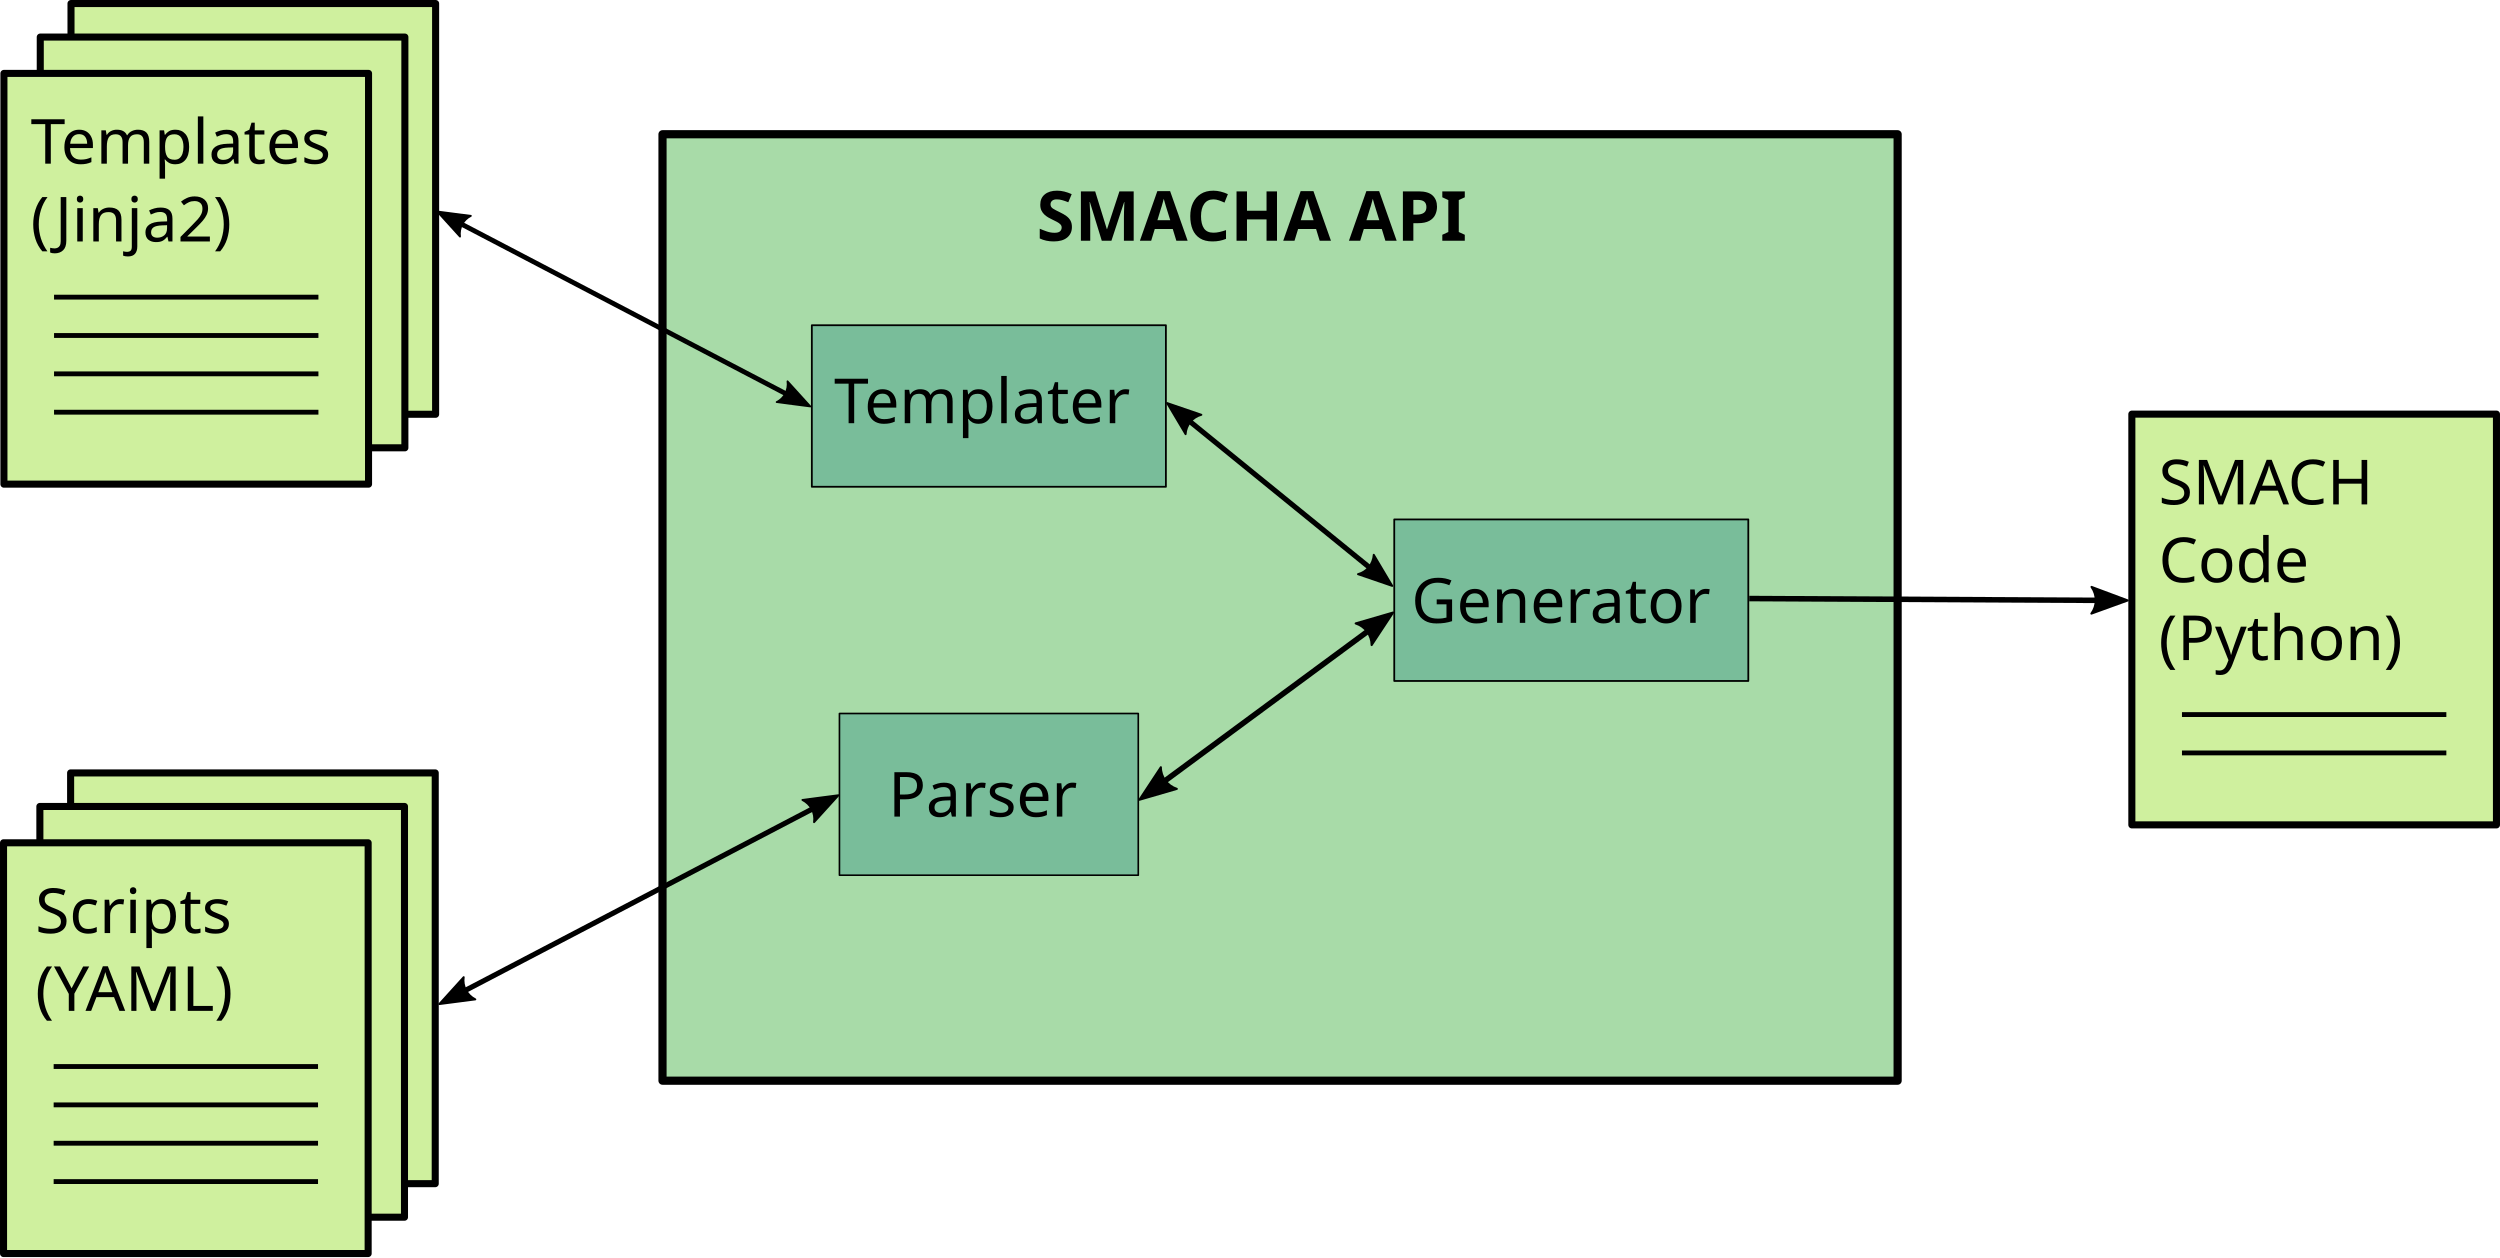
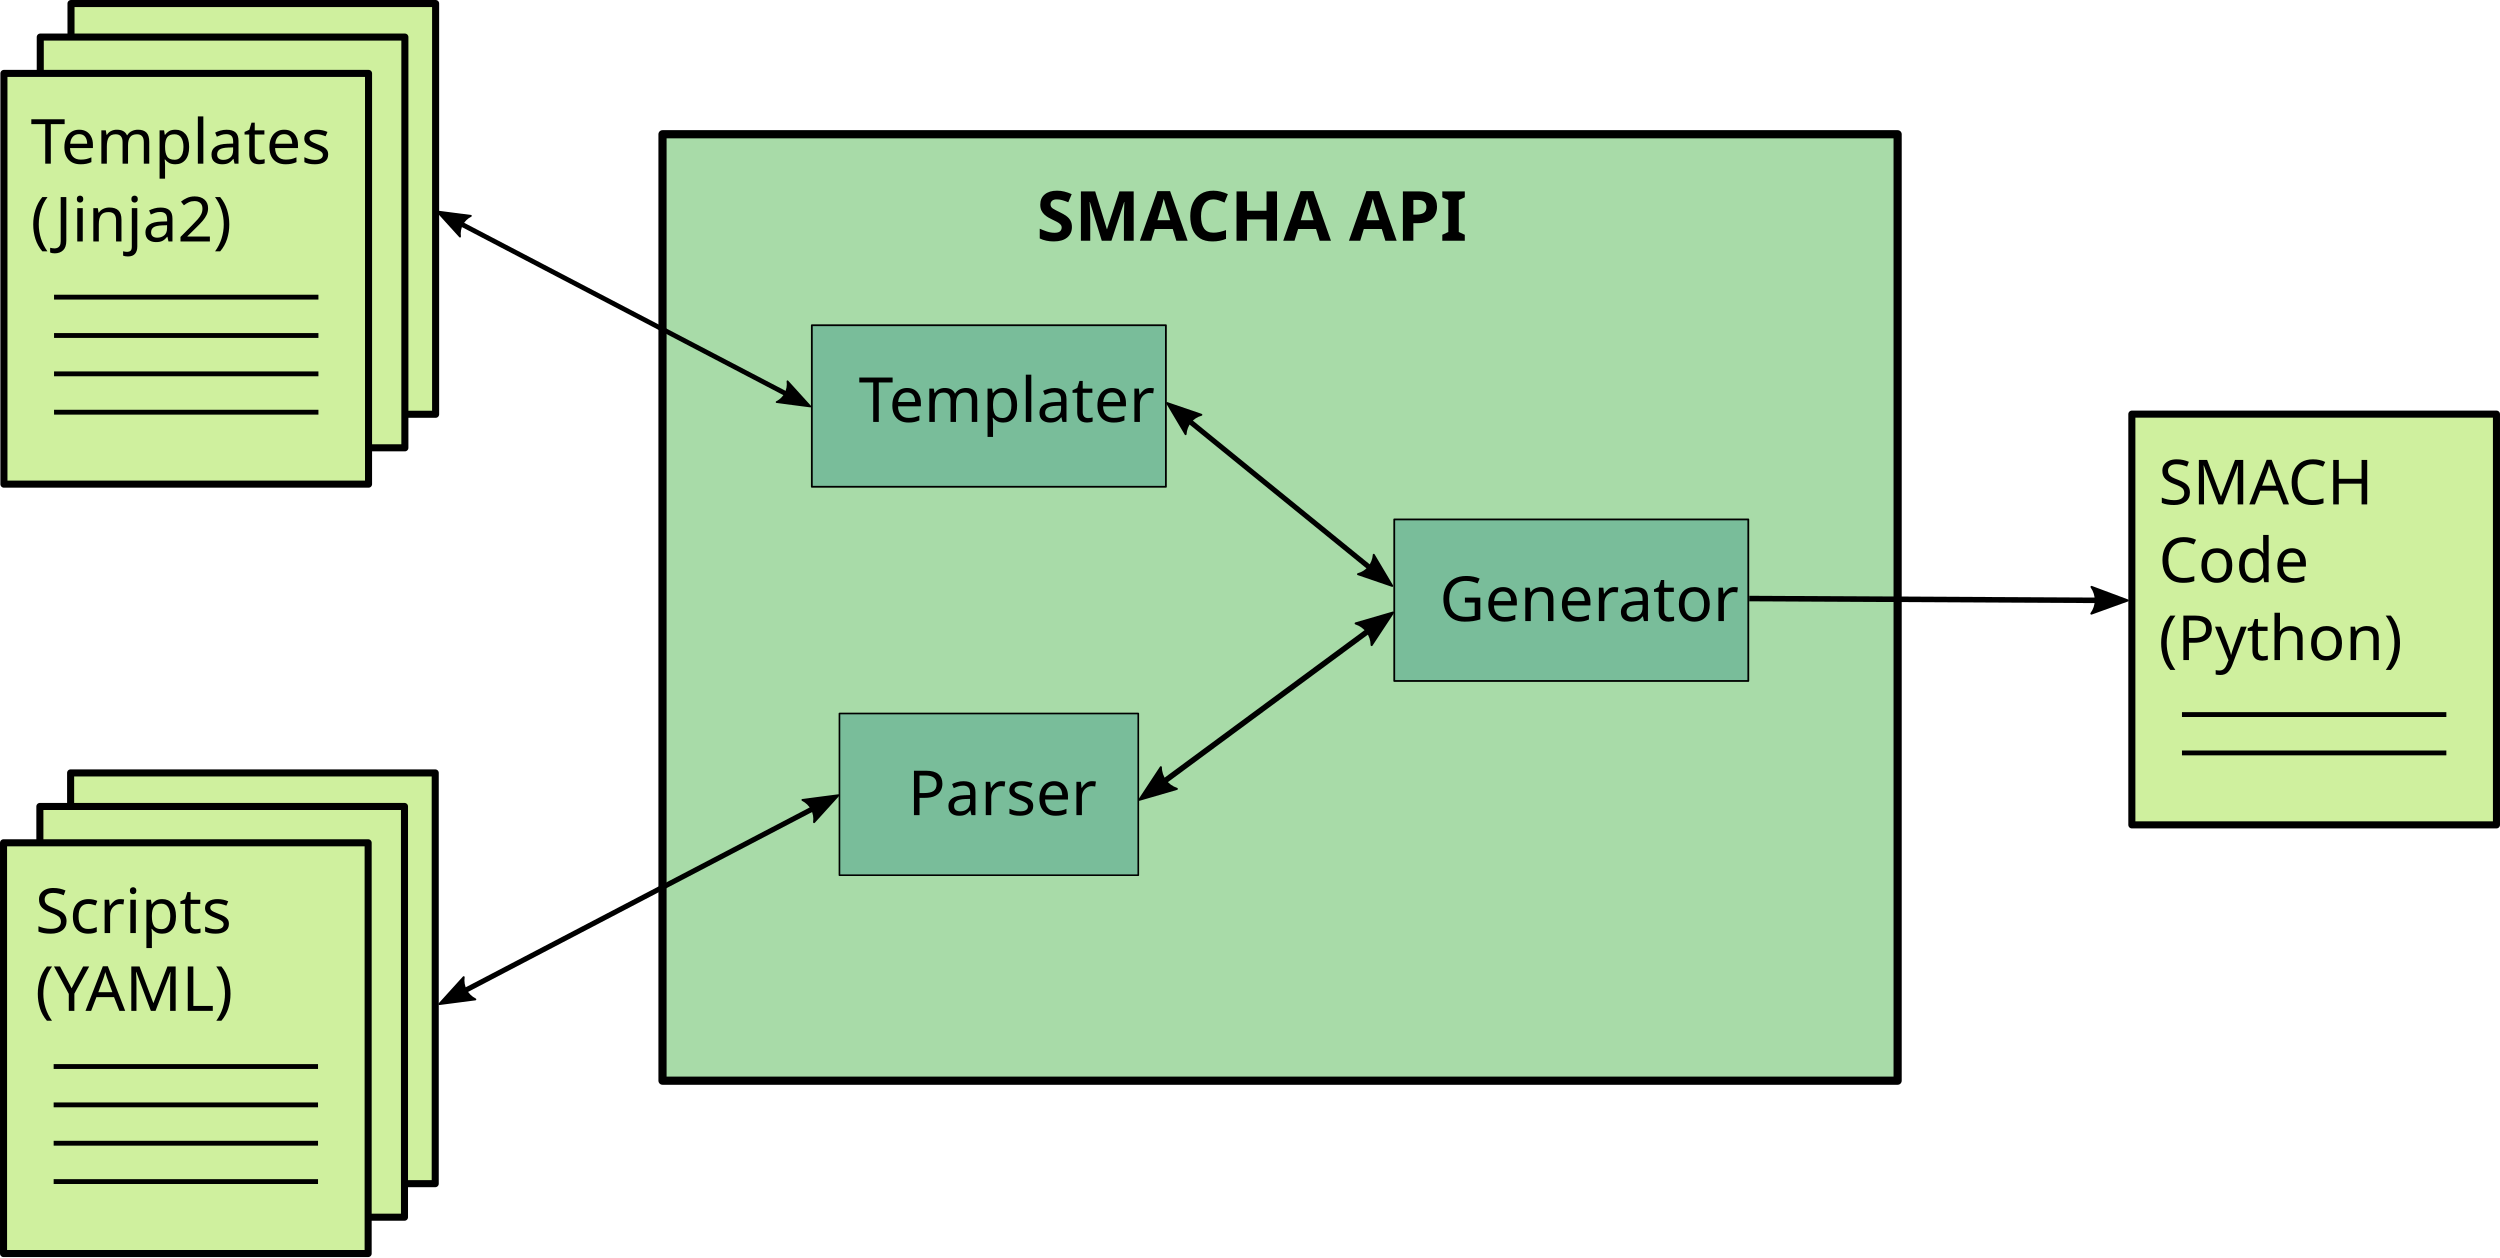
<svg xmlns="http://www.w3.org/2000/svg" width="254.999mm" height="128.221mm" viewBox="0 0 903.539 454.328" id="svg3338" version="1.1">
  <defs id="defs3340">
    <marker style="overflow:visible" id="marker16887" refX="0" refY="0" orient="auto">
      <path transform="scale(0.6,0.6)" d="M 8.719,4.034 -2.207,0.016 8.719,-4.002 c -1.745,2.372 -1.735,5.617 -6e-7,8.035 z" style="fill:#000000;fill-opacity:1;fill-rule:evenodd;stroke:#000000;stroke-width:0.625;stroke-linejoin:round;stroke-opacity:1" id="path16889" />
    </marker>
    <marker style="overflow:visible" id="marker15389" refX="0" refY="0" orient="auto">
      <path transform="scale(0.6,0.6)" d="M 8.719,4.034 -2.207,0.016 8.719,-4.002 c -1.745,2.372 -1.735,5.617 -6e-7,8.035 z" style="fill:#000000;fill-opacity:1;fill-rule:evenodd;stroke:#000000;stroke-width:0.625;stroke-linejoin:round;stroke-opacity:1" id="path15391" />
    </marker>
    <marker orient="auto" refY="0" refX="0" id="Arrow2Mstart" style="overflow:visible">
      <path id="path7914" style="fill:#000000;fill-opacity:1;fill-rule:evenodd;stroke:#000000;stroke-width:0.625;stroke-linejoin:round;stroke-opacity:1" d="M 8.719,4.034 -2.207,0.016 8.719,-4.002 c -1.745,2.372 -1.735,5.617 -6e-7,8.035 z" transform="scale(0.6,0.6)" />
    </marker>
    <marker style="overflow:visible" id="marker7384" refX="0" refY="0" orient="auto">
      <path transform="scale(-0.6,-0.6)" d="M 8.719,4.034 -2.207,0.016 8.719,-4.002 c -1.745,2.372 -1.735,5.617 -6e-7,8.035 z" style="fill:#000000;fill-opacity:1;fill-rule:evenodd;stroke:#000000;stroke-width:0.625;stroke-linejoin:round;stroke-opacity:1" id="path7386" />
    </marker>
    <marker orient="auto" refY="0" refX="0" id="Arrow2Mend" style="overflow:visible">
      <path id="path4763" style="fill:#000000;fill-opacity:1;fill-rule:evenodd;stroke:#000000;stroke-width:0.625;stroke-linejoin:round;stroke-opacity:1" d="M 8.719,4.034 -2.207,0.016 8.719,-4.002 c -1.745,2.372 -1.735,5.617 -6e-7,8.035 z" transform="scale(-0.6,-0.6)" />
    </marker>
    <marker orient="auto" refY="0" refX="0" id="marker6614" style="overflow:visible">
      <path id="path6616" d="m 5.77,0 -8.65,5 0,-10 8.65,5 z" style="fill:#000000;fill-opacity:1;fill-rule:evenodd;stroke:#000000;stroke-width:1pt;stroke-opacity:1" transform="scale(0.8,0.8)" />
    </marker>
    <marker orient="auto" refY="0" refX="0" id="marker6562" style="overflow:visible">
      <path id="path6564" style="fill:#000000;fill-opacity:1;fill-rule:evenodd;stroke:#000000;stroke-width:0.625;stroke-linejoin:round;stroke-opacity:1" d="M 8.719,4.034 -2.207,0.016 8.719,-4.002 c -1.745,2.372 -1.735,5.617 -6e-7,8.035 z" transform="matrix(-1.1,0,0,-1.1,-1.1,0)" />
    </marker>
    <marker orient="auto" refY="0" refX="0" id="marker6516" style="overflow:visible">
      <path id="path6518" style="fill:#000000;fill-opacity:1;fill-rule:evenodd;stroke:#000000;stroke-width:0.625;stroke-linejoin:round;stroke-opacity:1" d="M 8.719,4.034 -2.207,0.016 8.719,-4.002 c -1.745,2.372 -1.735,5.617 -6e-7,8.035 z" transform="matrix(-1.1,0,0,-1.1,-1.1,0)" />
    </marker>
    <marker orient="auto" refY="0" refX="0" id="TriangleOutM" style="overflow:visible">
      <path id="path4881" d="m 5.77,0 -8.65,5 0,-10 8.65,5 z" style="fill:#000000;fill-opacity:1;fill-rule:evenodd;stroke:#000000;stroke-width:1pt;stroke-opacity:1" transform="scale(0.4,0.4)" />
    </marker>
    <marker orient="auto" refY="0" refX="0" id="TriangleOutL" style="overflow:visible">
      <path id="path4878" d="m 5.77,0 -8.65,5 0,-10 8.65,5 z" style="fill:#000000;fill-opacity:1;fill-rule:evenodd;stroke:#000000;stroke-width:1pt;stroke-opacity:1" transform="scale(0.8,0.8)" />
    </marker>
    <marker orient="auto" refY="0" refX="0" id="Arrow2Lend" style="overflow:visible">
      <path id="path4757" style="fill:#000000;fill-opacity:1;fill-rule:evenodd;stroke:#000000;stroke-width:0.625;stroke-linejoin:round;stroke-opacity:1" d="M 8.719,4.034 -2.207,0.016 8.719,-4.002 c -1.745,2.372 -1.735,5.617 -6e-7,8.035 z" transform="matrix(-1.1,0,0,-1.1,-1.1,0)" />
    </marker>
    <marker orient="auto" refY="0" refX="0" id="Arrow1Lend" style="overflow:visible">
      <path id="path4739" d="M 0,0 5,-5 -12.5,0 5,5 0,0 Z" style="fill:#000000;fill-opacity:1;fill-rule:evenodd;stroke:#000000;stroke-width:1pt;stroke-opacity:1" transform="matrix(-0.8,0,0,-0.8,-10,0)" />
    </marker>
    <marker orient="auto" refY="0" refX="0" id="Arrow2Mend-3" style="overflow:visible">
      <path id="path4763-1" style="fill:#000000;fill-opacity:1;fill-rule:evenodd;stroke:#000000;stroke-width:0.625;stroke-linejoin:round;stroke-opacity:1" d="M 8.719,4.034 -2.207,0.016 8.719,-4.002 c -1.745,2.372 -1.735,5.617 -6e-7,8.035 z" transform="scale(-0.6,-0.6)" />
    </marker>
    <marker orient="auto" refY="0" refX="0" id="Arrow2Mend-3-7" style="overflow:visible">
      <path id="path4763-1-8" style="fill:#000000;fill-opacity:1;fill-rule:evenodd;stroke:#000000;stroke-width:0.625;stroke-linejoin:round;stroke-opacity:1" d="M 8.719,4.034 -2.207,0.016 8.719,-4.002 c -1.745,2.372 -1.735,5.617 -6e-7,8.035 z" transform="scale(-0.6,-0.6)" />
    </marker>
    <marker orient="auto" refY="0" refX="0" id="Arrow2Mend-3-5" style="overflow:visible">
      <path id="path4763-1-0" style="fill:#000000;fill-opacity:1;fill-rule:evenodd;stroke:#000000;stroke-width:0.625;stroke-linejoin:round;stroke-opacity:1" d="M 8.719,4.034 -2.207,0.016 8.719,-4.002 c -1.745,2.372 -1.735,5.617 -6e-7,8.035 z" transform="scale(-0.6,-0.6)" />
    </marker>
    <marker orient="auto" refY="0" refX="0" id="Arrow2Mend-3-9" style="overflow:visible">
      <path id="path4763-1-1" style="fill:#000000;fill-opacity:1;fill-rule:evenodd;stroke:#000000;stroke-width:0.625;stroke-linejoin:round;stroke-opacity:1" d="M 8.719,4.034 -2.207,0.016 8.719,-4.002 c -1.745,2.372 -1.735,5.617 -6e-7,8.035 z" transform="scale(-0.6,-0.6)" />
    </marker>
    <marker orient="auto" refY="0" refX="0" id="Arrow2Mend-3-3" style="overflow:visible">
      <path id="path4763-1-82" style="fill:#000000;fill-opacity:1;fill-rule:evenodd;stroke:#000000;stroke-width:0.625;stroke-linejoin:round;stroke-opacity:1" d="M 8.719,4.034 -2.207,0.016 8.719,-4.002 c -1.745,2.372 -1.735,5.617 -6e-7,8.035 z" transform="scale(-0.6,-0.6)" />
    </marker>
    <marker orient="auto" refY="0" refX="0" id="Arrow2Mend-3-7-2" style="overflow:visible">
      <path id="path4763-1-8-7" style="fill:#000000;fill-opacity:1;fill-rule:evenodd;stroke:#000000;stroke-width:0.625;stroke-linejoin:round;stroke-opacity:1" d="M 8.719,4.034 -2.207,0.016 8.719,-4.002 c -1.745,2.372 -1.735,5.617 -6e-7,8.035 z" transform="scale(-0.6,-0.6)" />
    </marker>
    <marker orient="auto" refY="0" refX="0" id="Arrow2Mend-3-7-9" style="overflow:visible">
      <path id="path4763-1-8-3" style="fill:#000000;fill-opacity:1;fill-rule:evenodd;stroke:#000000;stroke-width:0.625;stroke-linejoin:round;stroke-opacity:1" d="M 8.719,4.034 -2.207,0.016 8.719,-4.002 c -1.745,2.372 -1.735,5.617 -6e-7,8.035 z" transform="scale(-0.6,-0.6)" />
    </marker>
    <marker orient="auto" refY="0" refX="0" id="Arrow2Mstart-0" style="overflow:visible">
      <path id="path7914-6" style="fill:#000000;fill-opacity:1;fill-rule:evenodd;stroke:#000000;stroke-width:0.625;stroke-linejoin:round;stroke-opacity:1" d="M 8.719,4.034 -2.207,0.016 8.719,-4.002 c -1.745,2.372 -1.735,5.617 -6e-7,8.035 z" transform="scale(0.6,0.6)" />
    </marker>
    <marker orient="auto" refY="0" refX="0" id="Arrow2Mend-3-2" style="overflow:visible">
      <path id="path4763-1-6" style="fill:#000000;fill-opacity:1;fill-rule:evenodd;stroke:#000000;stroke-width:0.625;stroke-linejoin:round;stroke-opacity:1" d="M 8.719,4.034 -2.207,0.016 8.719,-4.002 c -1.745,2.372 -1.735,5.617 -6e-7,8.035 z" transform="scale(-0.6,-0.6)" />
    </marker>
    <marker style="overflow:visible" id="marker15389-8" refX="0" refY="0" orient="auto">
      <path transform="scale(0.6,0.6)" d="M 8.719,4.034 -2.207,0.016 8.719,-4.002 c -1.745,2.372 -1.735,5.617 -6e-7,8.035 z" style="fill:#000000;fill-opacity:1;fill-rule:evenodd;stroke:#000000;stroke-width:0.625;stroke-linejoin:round;stroke-opacity:1" id="path15391-7" />
    </marker>
    <marker orient="auto" refY="0" refX="0" id="Arrow2Mend-9" style="overflow:visible">
      <path id="path4763-2" style="fill:#000000;fill-opacity:1;fill-rule:evenodd;stroke:#000000;stroke-width:0.625;stroke-linejoin:round;stroke-opacity:1" d="M 8.719,4.034 -2.207,0.016 8.719,-4.002 c -1.745,2.372 -1.735,5.617 -6e-7,8.035 z" transform="scale(-0.6,-0.6)" />
    </marker>
    <marker style="overflow:visible" id="marker15389-2" refX="0" refY="0" orient="auto">
      <path transform="scale(0.6,0.6)" d="M 8.719,4.034 -2.207,0.016 8.719,-4.002 c -1.745,2.372 -1.735,5.617 -6e-7,8.035 z" style="fill:#000000;fill-opacity:1;fill-rule:evenodd;stroke:#000000;stroke-width:0.625;stroke-linejoin:round;stroke-opacity:1" id="path15391-3" />
    </marker>
    <marker orient="auto" refY="0" refX="0" id="Arrow2Mend-7" style="overflow:visible">
      <path id="path4763-5" style="fill:#000000;fill-opacity:1;fill-rule:evenodd;stroke:#000000;stroke-width:0.625;stroke-linejoin:round;stroke-opacity:1" d="M 8.719,4.034 -2.207,0.016 8.719,-4.002 c -1.745,2.372 -1.735,5.617 -6e-7,8.035 z" transform="scale(-0.6,-0.6)" />
    </marker>
  </defs>
  <g id="layer1" transform="translate(-81.02716,-460.7656)">
    <text xml:space="preserve" style="font-style:italic;font-variant:normal;font-weight:normal;font-stretch:normal;font-size:40px;line-height:125%;font-family:'Myriad Pro';-inkscape-font-specification:'Sans Italic';letter-spacing:0px;word-spacing:0px;fill:#000000;fill-opacity:1;stroke:none;stroke-width:1px;stroke-linecap:butt;stroke-linejoin:miter;stroke-opacity:1" x="268.701" y="513.951" id="text4163">
      <tspan id="tspan4165" x="268.701" y="513.951" />
    </text>
    <text xml:space="preserve" style="font-style:normal;font-variant:normal;font-weight:normal;font-stretch:normal;font-size:15px;line-height:125%;font-family:'Myriad Pro';-inkscape-font-specification:'Myriad Pro';letter-spacing:0px;word-spacing:0px;fill:#000000;fill-opacity:1;stroke:none;stroke-width:1px;stroke-linecap:butt;stroke-linejoin:miter;stroke-opacity:1" x="265.67" y="473.545" id="text4167">
      <tspan id="tspan4169" x="265.67" y="473.545" />
    </text>
    <rect style="opacity:1;fill:#a8dba8;fill-opacity:1;stroke:#000000;stroke-width:2.953;stroke-linecap:butt;stroke-linejoin:round;stroke-miterlimit:10;stroke-dasharray:none;stroke-dashoffset:0;stroke-opacity:1" id="rect3346-3" width="446.396" height="342.058" x="320.466" y="509.286" ry="78.56" rx="0" />
    <path style="fill:none;fill-rule:evenodd;stroke:#000000;stroke-width:2.015;stroke-linecap:butt;stroke-linejoin:miter;stroke-miterlimit:4;stroke-dasharray:none;stroke-opacity:1;marker-start:url(#Arrow2Mstart-0);marker-end:url(#Arrow2Mend-3-2)" d="m 494.964,748.209 87.407,-64.46" id="path4730-94-1" />
    <rect style="opacity:1;fill:#79bd9a;fill-opacity:1;stroke:#000000;stroke-width:0.6;stroke-linecap:butt;stroke-linejoin:round;stroke-miterlimit:10;stroke-dasharray:none;stroke-dashoffset:0;stroke-opacity:1" id="rect3346" width="108.004" height="58.432" x="384.416" y="718.647" ry="13.42" rx="0" />
-     <text xml:space="preserve" style="font-style:italic;font-variant:normal;font-weight:normal;font-stretch:normal;font-size:25.565px;line-height:125%;font-family:'Myriad Pro';-inkscape-font-specification:'Sans Italic';letter-spacing:0px;word-spacing:0px;fill:#000000;fill-opacity:1;stroke:none;stroke-width:1px;stroke-linecap:butt;stroke-linejoin:miter;stroke-opacity:1" x="402.081" y="755.905" id="text4171">
-       <tspan id="tspan4173" x="402.081" y="755.905" style="font-style:normal;font-variant:normal;font-weight:normal;font-stretch:normal;font-size:22.5px;font-family:'Myriad Pro';-inkscape-font-specification:'Myriad Pro'">Parser</tspan>
+     <text xml:space="preserve" style="font-style:italic;font-variant:normal;font-weight:normal;font-stretch:normal;font-size:25.565px;line-height:125%;font-family:'Myriad Pro';-inkscape-font-specification:'Sans Italic';letter-spacing:0px;word-spacing:0px;fill:#000000;fill-opacity:1;stroke:none;stroke-width:1px;stroke-linecap:butt;stroke-linejoin:miter;stroke-opacity:1" x="409.158" y="755.378" id="text4171">
+       <tspan id="tspan4173" x="409.158" y="755.378" style="font-style:normal;font-variant:normal;font-weight:normal;font-stretch:normal;font-size:22.5px;font-family:'Myriad Pro';-inkscape-font-specification:'Myriad Pro'">Parser</tspan>
    </text>
    <path style="fill:none;fill-rule:evenodd;stroke:#000000;stroke-width:1.875;stroke-linecap:butt;stroke-linejoin:miter;stroke-miterlimit:4;stroke-dasharray:none;stroke-opacity:1;marker-start:url(#Arrow2Mstart);marker-end:url(#Arrow2Mend-3)" d="m 504.77,607.984 77.502,62.992" id="path4730-94" />
    <rect style="opacity:1;fill:#79bd9a;fill-opacity:1;stroke:#000000;stroke-width:0.653;stroke-linecap:butt;stroke-linejoin:round;stroke-miterlimit:10;stroke-dasharray:none;stroke-dashoffset:0;stroke-opacity:1" id="rect3346-5" width="127.963" height="58.385" x="374.436" y="578.315" ry="13.409" rx="0" />
-     <text xml:space="preserve" style="font-style:italic;font-variant:normal;font-weight:normal;font-stretch:normal;font-size:25.565px;line-height:125%;font-family:'Myriad Pro';-inkscape-font-specification:'Sans Italic';letter-spacing:0px;word-spacing:0px;fill:#000000;fill-opacity:1;stroke:none;stroke-width:1px;stroke-linecap:butt;stroke-linejoin:miter;stroke-opacity:1" x="382.476" y="613.715" id="text4171-6">
-       <tspan id="tspan4173-7" x="382.476" y="613.715" style="font-style:normal;font-variant:normal;font-weight:normal;font-stretch:normal;font-size:22.5px;font-family:'Myriad Pro';-inkscape-font-specification:'Myriad Pro'">Templater</tspan>
+     <text xml:space="preserve" style="font-style:italic;font-variant:normal;font-weight:normal;font-stretch:normal;font-size:25.565px;line-height:125%;font-family:'Myriad Pro';-inkscape-font-specification:'Sans Italic';letter-spacing:0px;word-spacing:0px;fill:#000000;fill-opacity:1;stroke:none;stroke-width:1px;stroke-linecap:butt;stroke-linejoin:miter;stroke-opacity:1" x="391.369" y="613.268" id="text4171-6">
+       <tspan id="tspan4173-7" x="391.369" y="613.268" style="font-style:normal;font-variant:normal;font-weight:normal;font-stretch:normal;font-size:22.5px;font-family:'Myriad Pro';-inkscape-font-specification:'Myriad Pro'">Templater</tspan>
    </text>
    <rect style="opacity:1;fill:#79bd9a;fill-opacity:1;stroke:#000000;stroke-width:0.653;stroke-linecap:butt;stroke-linejoin:round;stroke-miterlimit:10;stroke-dasharray:none;stroke-dashoffset:0;stroke-opacity:1" id="rect3346-5-5" width="127.963" height="58.385" x="584.929" y="648.494" ry="13.409" rx="0" />
-     <text xml:space="preserve" style="font-style:italic;font-variant:normal;font-weight:normal;font-stretch:normal;font-size:25.565px;line-height:125%;font-family:'Myriad Pro';-inkscape-font-specification:'Sans Italic';letter-spacing:0px;word-spacing:0px;fill:#000000;fill-opacity:1;stroke:none;stroke-width:1px;stroke-linecap:butt;stroke-linejoin:miter;stroke-opacity:1" x="591.117" y="685.877" id="text4171-6-6">
-       <tspan id="tspan4173-7-2" x="591.117" y="685.877" style="font-style:normal;font-variant:normal;font-weight:normal;font-stretch:normal;font-size:22.5px;font-family:'Myriad Pro';-inkscape-font-specification:'Myriad Pro'">Generator</tspan>
+     <text xml:space="preserve" style="font-style:italic;font-variant:normal;font-weight:normal;font-stretch:normal;font-size:25.565px;line-height:125%;font-family:'Myriad Pro';-inkscape-font-specification:'Sans Italic';letter-spacing:0px;word-spacing:0px;fill:#000000;fill-opacity:1;stroke:none;stroke-width:1px;stroke-linecap:butt;stroke-linejoin:miter;stroke-opacity:1" x="601.314" y="685.224" id="text4171-6-6">
+       <tspan id="tspan4173-7-2" x="601.314" y="685.224" style="font-style:normal;font-variant:normal;font-weight:normal;font-stretch:normal;font-size:22.5px;font-family:'Myriad Pro';-inkscape-font-specification:'Myriad Pro'">Generator</tspan>
    </text>
    <text xml:space="preserve" style="font-style:italic;font-variant:normal;font-weight:normal;font-stretch:normal;font-size:25.565px;line-height:125%;font-family:'Myriad Pro';-inkscape-font-specification:'Sans Italic';letter-spacing:0px;word-spacing:0px;fill:#000000;fill-opacity:1;stroke:none;stroke-width:1px;stroke-linecap:butt;stroke-linejoin:miter;stroke-opacity:1" x="455.652" y="547.77" id="text4171-6-9">
      <tspan id="tspan4173-7-1" x="455.652" y="547.77" style="font-style:normal;font-variant:normal;font-weight:bold;font-stretch:normal;font-size:25px;font-family:'Myriad Pro';-inkscape-font-specification:'Myriad Pro'">SMACHA API</tspan>
    </text>
    <rect style="opacity:1;fill:#cff09e;fill-opacity:1;stroke:#000000;stroke-width:2.553;stroke-linecap:butt;stroke-linejoin:round;stroke-miterlimit:10;stroke-dasharray:none;stroke-dashoffset:0;stroke-opacity:1" id="rect4362-6-2-3" width="131.777" height="148.455" x="106.687" y="462.042" ry="0" rx="0" />
    <rect style="opacity:1;fill:#cff09e;fill-opacity:1;stroke:#000000;stroke-width:2.553;stroke-linecap:butt;stroke-linejoin:round;stroke-miterlimit:10;stroke-dasharray:none;stroke-dashoffset:0;stroke-opacity:1" id="rect4362-6-2" width="131.777" height="148.455" x="95.576" y="474.164" ry="0" rx="0" />
    <rect style="opacity:1;fill:#cff09e;fill-opacity:1;stroke:#000000;stroke-width:2.553;stroke-linecap:butt;stroke-linejoin:round;stroke-miterlimit:10;stroke-dasharray:none;stroke-dashoffset:0;stroke-opacity:1" id="rect4362-6" width="131.777" height="148.455" x="82.444" y="487.296" ry="0" rx="0" />
    <text xml:space="preserve" style="font-style:italic;font-variant:normal;font-weight:normal;font-stretch:normal;font-size:22.391px;line-height:125%;font-family:'Myriad Pro';-inkscape-font-specification:'Sans Italic';letter-spacing:0px;word-spacing:0px;fill:#000000;fill-opacity:1;stroke:none;stroke-width:1px;stroke-linecap:butt;stroke-linejoin:miter;stroke-opacity:1" x="92.126" y="519.922" id="text4171-6-0-2">
      <tspan x="92.126" y="519.922" style="font-style:normal;font-variant:normal;font-weight:normal;font-stretch:normal;font-size:22.5px;font-family:'Myriad Pro';-inkscape-font-specification:'Myriad Pro'" id="tspan4418-1">Templates</tspan>
      <tspan id="tspan4314" x="92.126" y="548.047" style="font-style:normal;font-variant:normal;font-weight:normal;font-stretch:normal;font-size:22.5px;font-family:'Myriad Pro';-inkscape-font-specification:'Myriad Pro'">(Jinja2)</tspan>
    </text>
    <g id="g4453-8" transform="matrix(0.8758449,0,0,0.8758449,-45.42485,15.38796)">
      <path id="path4424-7" d="m 166.675,631.129 109.096,0" style="fill:none;fill-rule:evenodd;stroke:#000000;stroke-width:2;stroke-linecap:butt;stroke-linejoin:miter;stroke-miterlimit:4;stroke-dasharray:none;stroke-opacity:1" />
      <path id="path4424-3-9" d="m 166.675,678.606 109.096,0" style="fill:none;fill-rule:evenodd;stroke:#000000;stroke-width:2;stroke-linecap:butt;stroke-linejoin:miter;stroke-miterlimit:4;stroke-dasharray:none;stroke-opacity:1" />
      <path id="path4424-6-2" d="m 166.675,646.954 109.096,0" style="fill:none;fill-rule:evenodd;stroke:#000000;stroke-width:2;stroke-linecap:butt;stroke-linejoin:miter;stroke-miterlimit:4;stroke-dasharray:none;stroke-opacity:1" />
      <path id="path4424-0-0" d="m 166.675,662.78 109.096,0" style="fill:none;fill-rule:evenodd;stroke:#000000;stroke-width:2;stroke-linecap:butt;stroke-linejoin:miter;stroke-miterlimit:4;stroke-dasharray:none;stroke-opacity:1" />
    </g>
    <g id="g4672">
      <g transform="translate(36.54824,-1.010153)" id="g4597">
        <rect style="opacity:1;fill:#cff09e;fill-opacity:1;stroke:#000000;stroke-width:2.553;stroke-linecap:butt;stroke-linejoin:round;stroke-miterlimit:10;stroke-dasharray:none;stroke-dashoffset:0;stroke-opacity:1" id="rect4362-7" width="131.777" height="148.455" x="814.964" y="611.449" ry="0" rx="0" />
        <text xml:space="preserve" style="font-style:italic;font-variant:normal;font-weight:normal;font-stretch:normal;font-size:22.391px;line-height:125%;font-family:'Myriad Pro';-inkscape-font-specification:'Sans Italic';letter-spacing:0px;word-spacing:0px;fill:#000000;fill-opacity:1;stroke:none;stroke-width:1px;stroke-linecap:butt;stroke-linejoin:miter;stroke-opacity:1" x="824.647" y="644.076" id="text4171-6-0-5">
          <tspan id="tspan4173-7-9-9" x="824.647" y="644.076" style="font-style:normal;font-variant:normal;font-weight:normal;font-stretch:normal;font-size:22.5px;font-family:'Myriad Pro';-inkscape-font-specification:'Myriad Pro'">SMACH</tspan>
          <tspan x="824.647" y="672.201" style="font-style:normal;font-variant:normal;font-weight:normal;font-stretch:normal;font-size:22.5px;font-family:'Myriad Pro';-inkscape-font-specification:'Myriad Pro'" id="tspan4418-2">Code</tspan>
          <tspan x="824.647" y="700.326" style="font-style:normal;font-variant:normal;font-weight:normal;font-stretch:normal;font-size:22.5px;font-family:'Myriad Pro';-inkscape-font-specification:'Myriad Pro'" id="tspan4322">(Python)</tspan>
        </text>
        <path style="fill:none;fill-rule:evenodd;stroke:#000000;stroke-width:1.752;stroke-linecap:butt;stroke-linejoin:miter;stroke-miterlimit:4;stroke-dasharray:none;stroke-opacity:1" d="m 833.077,733.895 95.552,0" id="path4424-3-97" />
        <path style="fill:none;fill-rule:evenodd;stroke:#000000;stroke-width:1.752;stroke-linecap:butt;stroke-linejoin:miter;stroke-miterlimit:4;stroke-dasharray:none;stroke-opacity:1" d="m 833.077,720.034 95.552,0" id="path4424-0-6" />
      </g>
    </g>
    <path style="fill:none;fill-rule:evenodd;stroke:#000000;stroke-width:1.757;stroke-linecap:butt;stroke-linejoin:miter;stroke-miterlimit:4;stroke-dasharray:none;stroke-opacity:1;marker-start:url(#marker15389);marker-end:url(#Arrow2Mend)" d="m 241.108,538.266 130.711,68.338" id="path4730" />
    <path style="fill:none;fill-rule:evenodd;stroke:#000000;stroke-width:2;stroke-linecap:butt;stroke-linejoin:miter;stroke-miterlimit:4;stroke-dasharray:none;stroke-opacity:1;marker-end:url(#Arrow2Mend-3-5)" d="m 713.226,677.091 134.15,0.692" id="path4730-94-3" />
    <text xml:space="preserve" style="font-style:italic;font-variant:normal;font-weight:normal;font-stretch:normal;font-size:40px;line-height:125%;font-family:'Myriad Pro';-inkscape-font-specification:'Sans Italic';letter-spacing:0px;word-spacing:0px;fill:#000000;fill-opacity:1;stroke:none;stroke-width:1px;stroke-linecap:butt;stroke-linejoin:miter;stroke-opacity:1" x="258.954" y="591.563" id="text15937">
      <tspan id="tspan15939" x="258.954" y="591.563" />
    </text>
    <g id="g31705" transform="translate(-0.3535534,17.32412)">
      <g transform="translate(100.5,65.28427)" id="g4453">
        <rect style="opacity:1;fill:#cff09e;fill-opacity:1;stroke:#000000;stroke-width:2.553;stroke-linecap:butt;stroke-linejoin:round;stroke-miterlimit:10;stroke-dasharray:none;stroke-dashoffset:0;stroke-opacity:1" id="rect4362-6-2-3-7" width="131.777" height="148.455" x="6.401" y="657.5" ry="0" rx="0" />
        <rect style="opacity:1;fill:#cff09e;fill-opacity:1;stroke:#000000;stroke-width:2.553;stroke-linecap:butt;stroke-linejoin:round;stroke-miterlimit:10;stroke-dasharray:none;stroke-dashoffset:0;stroke-opacity:1" id="rect4362-6-2-5" width="131.777" height="148.455" x="-4.711" y="669.622" ry="0" rx="0" />
        <rect style="opacity:1;fill:#cff09e;fill-opacity:1;stroke:#000000;stroke-width:2.553;stroke-linecap:butt;stroke-linejoin:round;stroke-miterlimit:10;stroke-dasharray:none;stroke-dashoffset:0;stroke-opacity:1" id="rect4362-6-3" width="131.777" height="148.455" x="-17.843" y="682.754" ry="0" rx="0" />
        <g id="g4453-8-5" transform="matrix(0.8758449,0,0,0.8758449,-145.7117,210.8461)">
          <path id="path4424-7-6" d="m 166.675,631.129 109.096,0" style="fill:none;fill-rule:evenodd;stroke:#000000;stroke-width:2;stroke-linecap:butt;stroke-linejoin:miter;stroke-miterlimit:4;stroke-dasharray:none;stroke-opacity:1" />
          <path id="path4424-3-9-2" d="m 166.675,678.606 109.096,0" style="fill:none;fill-rule:evenodd;stroke:#000000;stroke-width:2;stroke-linecap:butt;stroke-linejoin:miter;stroke-miterlimit:4;stroke-dasharray:none;stroke-opacity:1" />
          <path id="path4424-6-2-9" d="m 166.675,646.954 109.096,0" style="fill:none;fill-rule:evenodd;stroke:#000000;stroke-width:2;stroke-linecap:butt;stroke-linejoin:miter;stroke-miterlimit:4;stroke-dasharray:none;stroke-opacity:1" />
          <path id="path4424-0-0-1" d="m 166.675,662.78 109.096,0" style="fill:none;fill-rule:evenodd;stroke:#000000;stroke-width:2;stroke-linecap:butt;stroke-linejoin:miter;stroke-miterlimit:4;stroke-dasharray:none;stroke-opacity:1" />
        </g>
      </g>
      <text id="text4171-6-0" y="780.674" x="94.131" style="font-style:italic;font-variant:normal;font-weight:normal;font-stretch:normal;font-size:22.391px;line-height:125%;font-family:'Myriad Pro';-inkscape-font-specification:'Sans Italic';letter-spacing:0px;word-spacing:0px;fill:#000000;fill-opacity:1;stroke:none;stroke-width:1px;stroke-linecap:butt;stroke-linejoin:miter;stroke-opacity:1" xml:space="preserve">
        <tspan id="tspan4418" style="font-style:normal;font-variant:normal;font-weight:normal;font-stretch:normal;font-size:22.5px;font-family:'Myriad Pro';-inkscape-font-specification:'Myriad Pro'" y="780.674" x="94.131">Scripts</tspan>
        <tspan style="font-style:normal;font-variant:normal;font-weight:normal;font-stretch:normal;font-size:22.5px;font-family:'Myriad Pro';-inkscape-font-specification:'Myriad Pro'" y="808.799" x="94.131" id="tspan4316">(YAML)</tspan>
      </text>
    </g>
    <path style="fill:none;fill-rule:evenodd;stroke:#000000;stroke-width:1.88;stroke-linecap:butt;stroke-linejoin:miter;stroke-miterlimit:4;stroke-dasharray:none;stroke-opacity:1;marker-start:url(#marker15389-2);marker-end:url(#Arrow2Mend-7)" d="M 241.989,822.484 381.865,749.354" id="path4730-9" />
  </g>
</svg>
